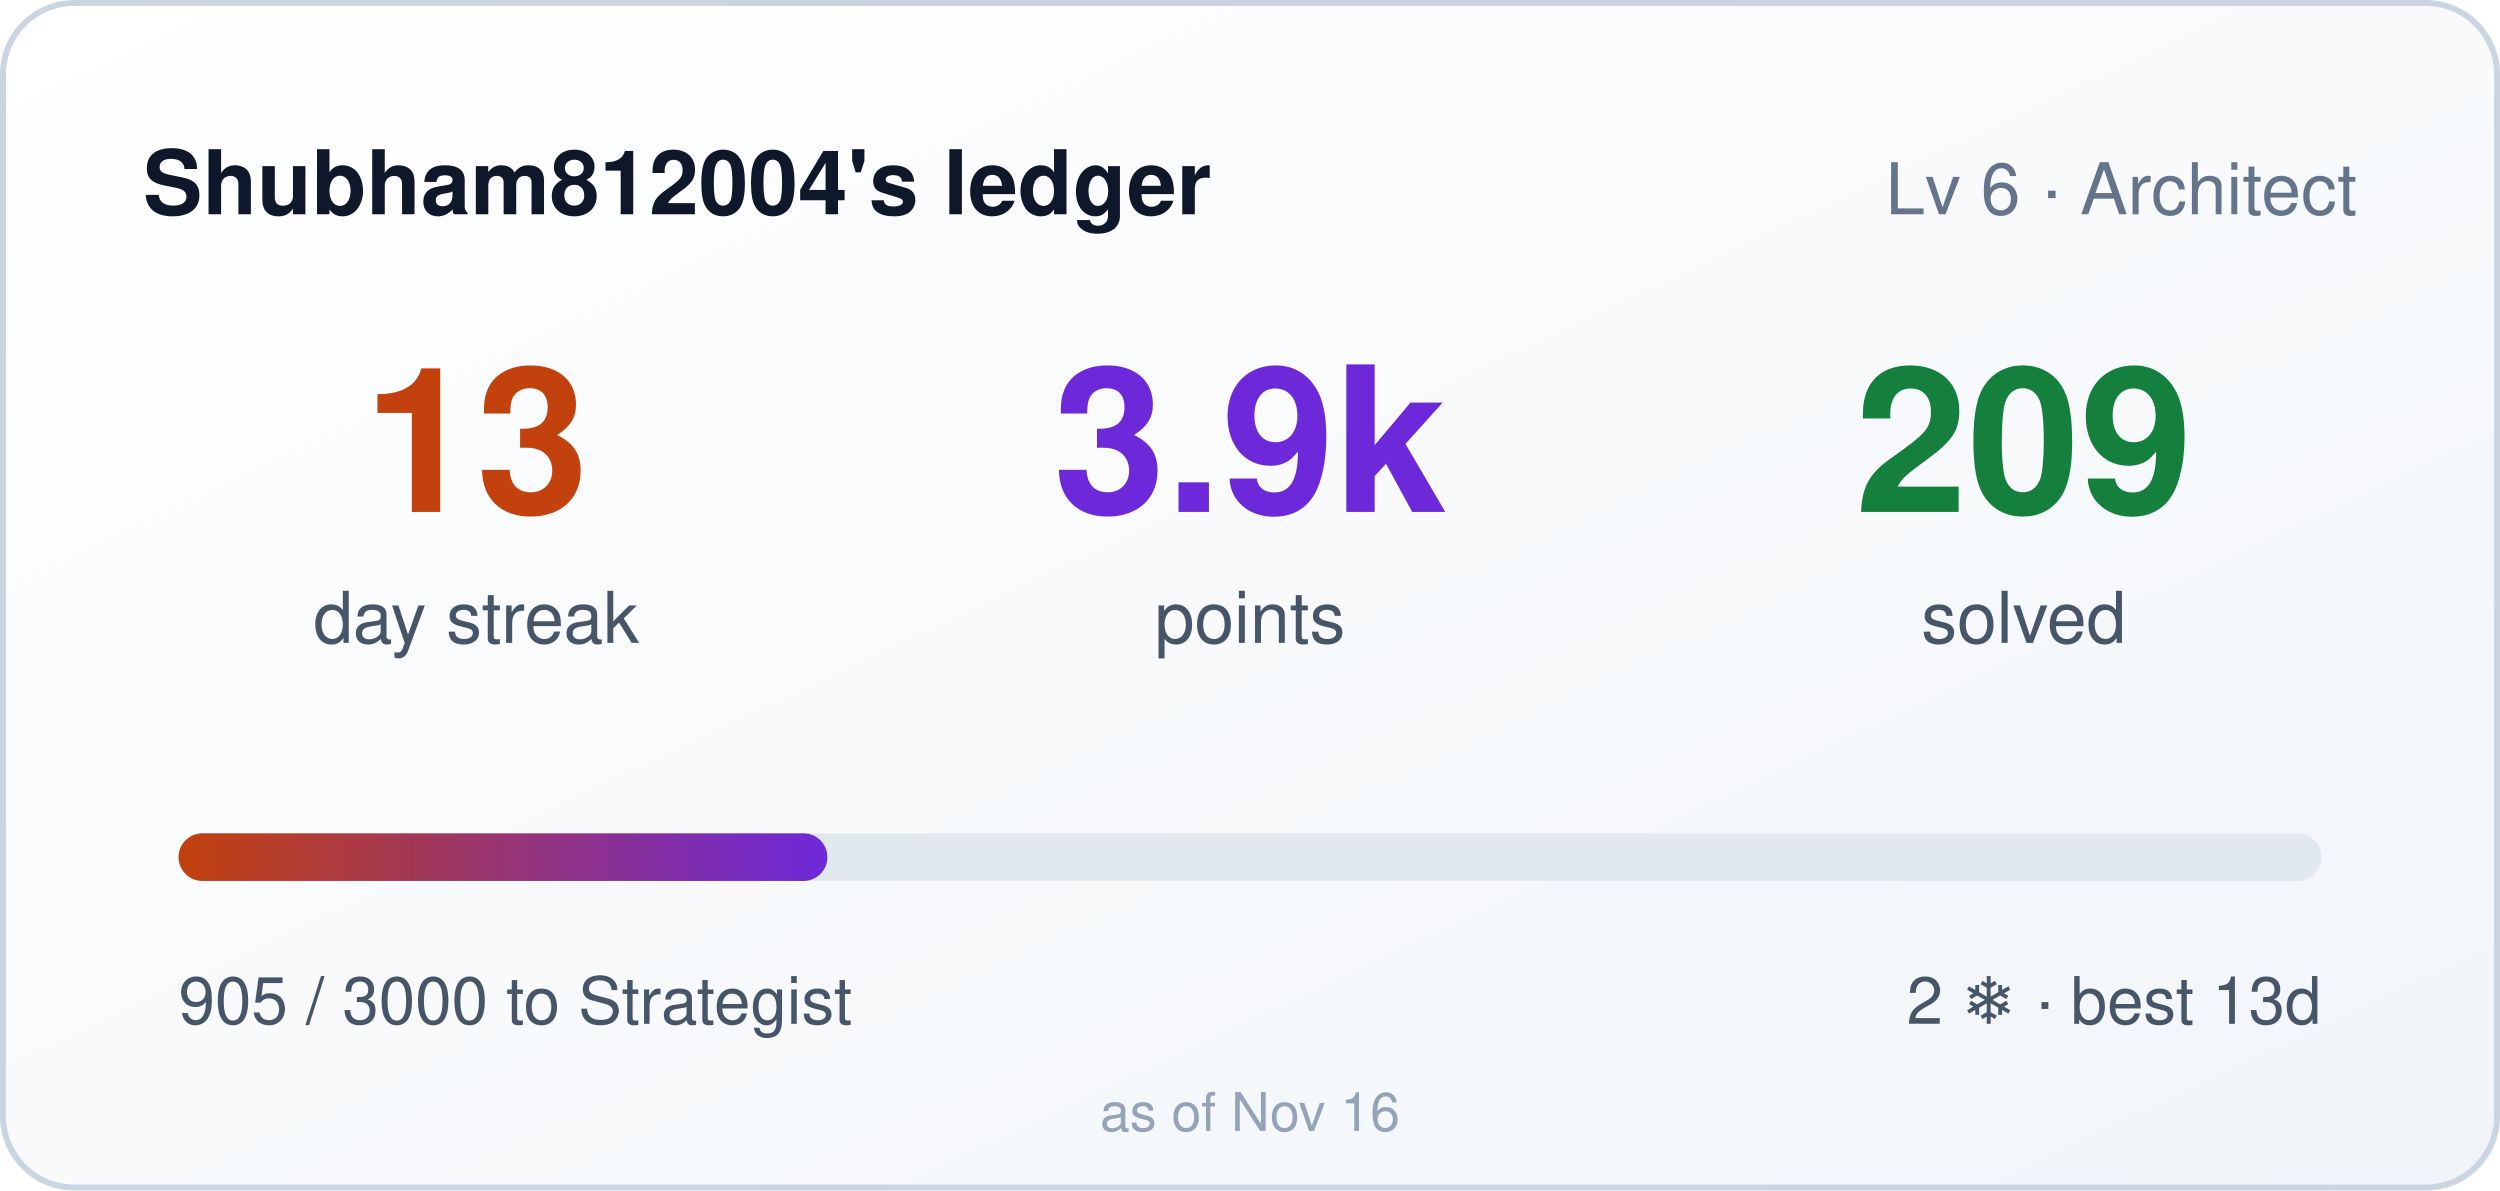
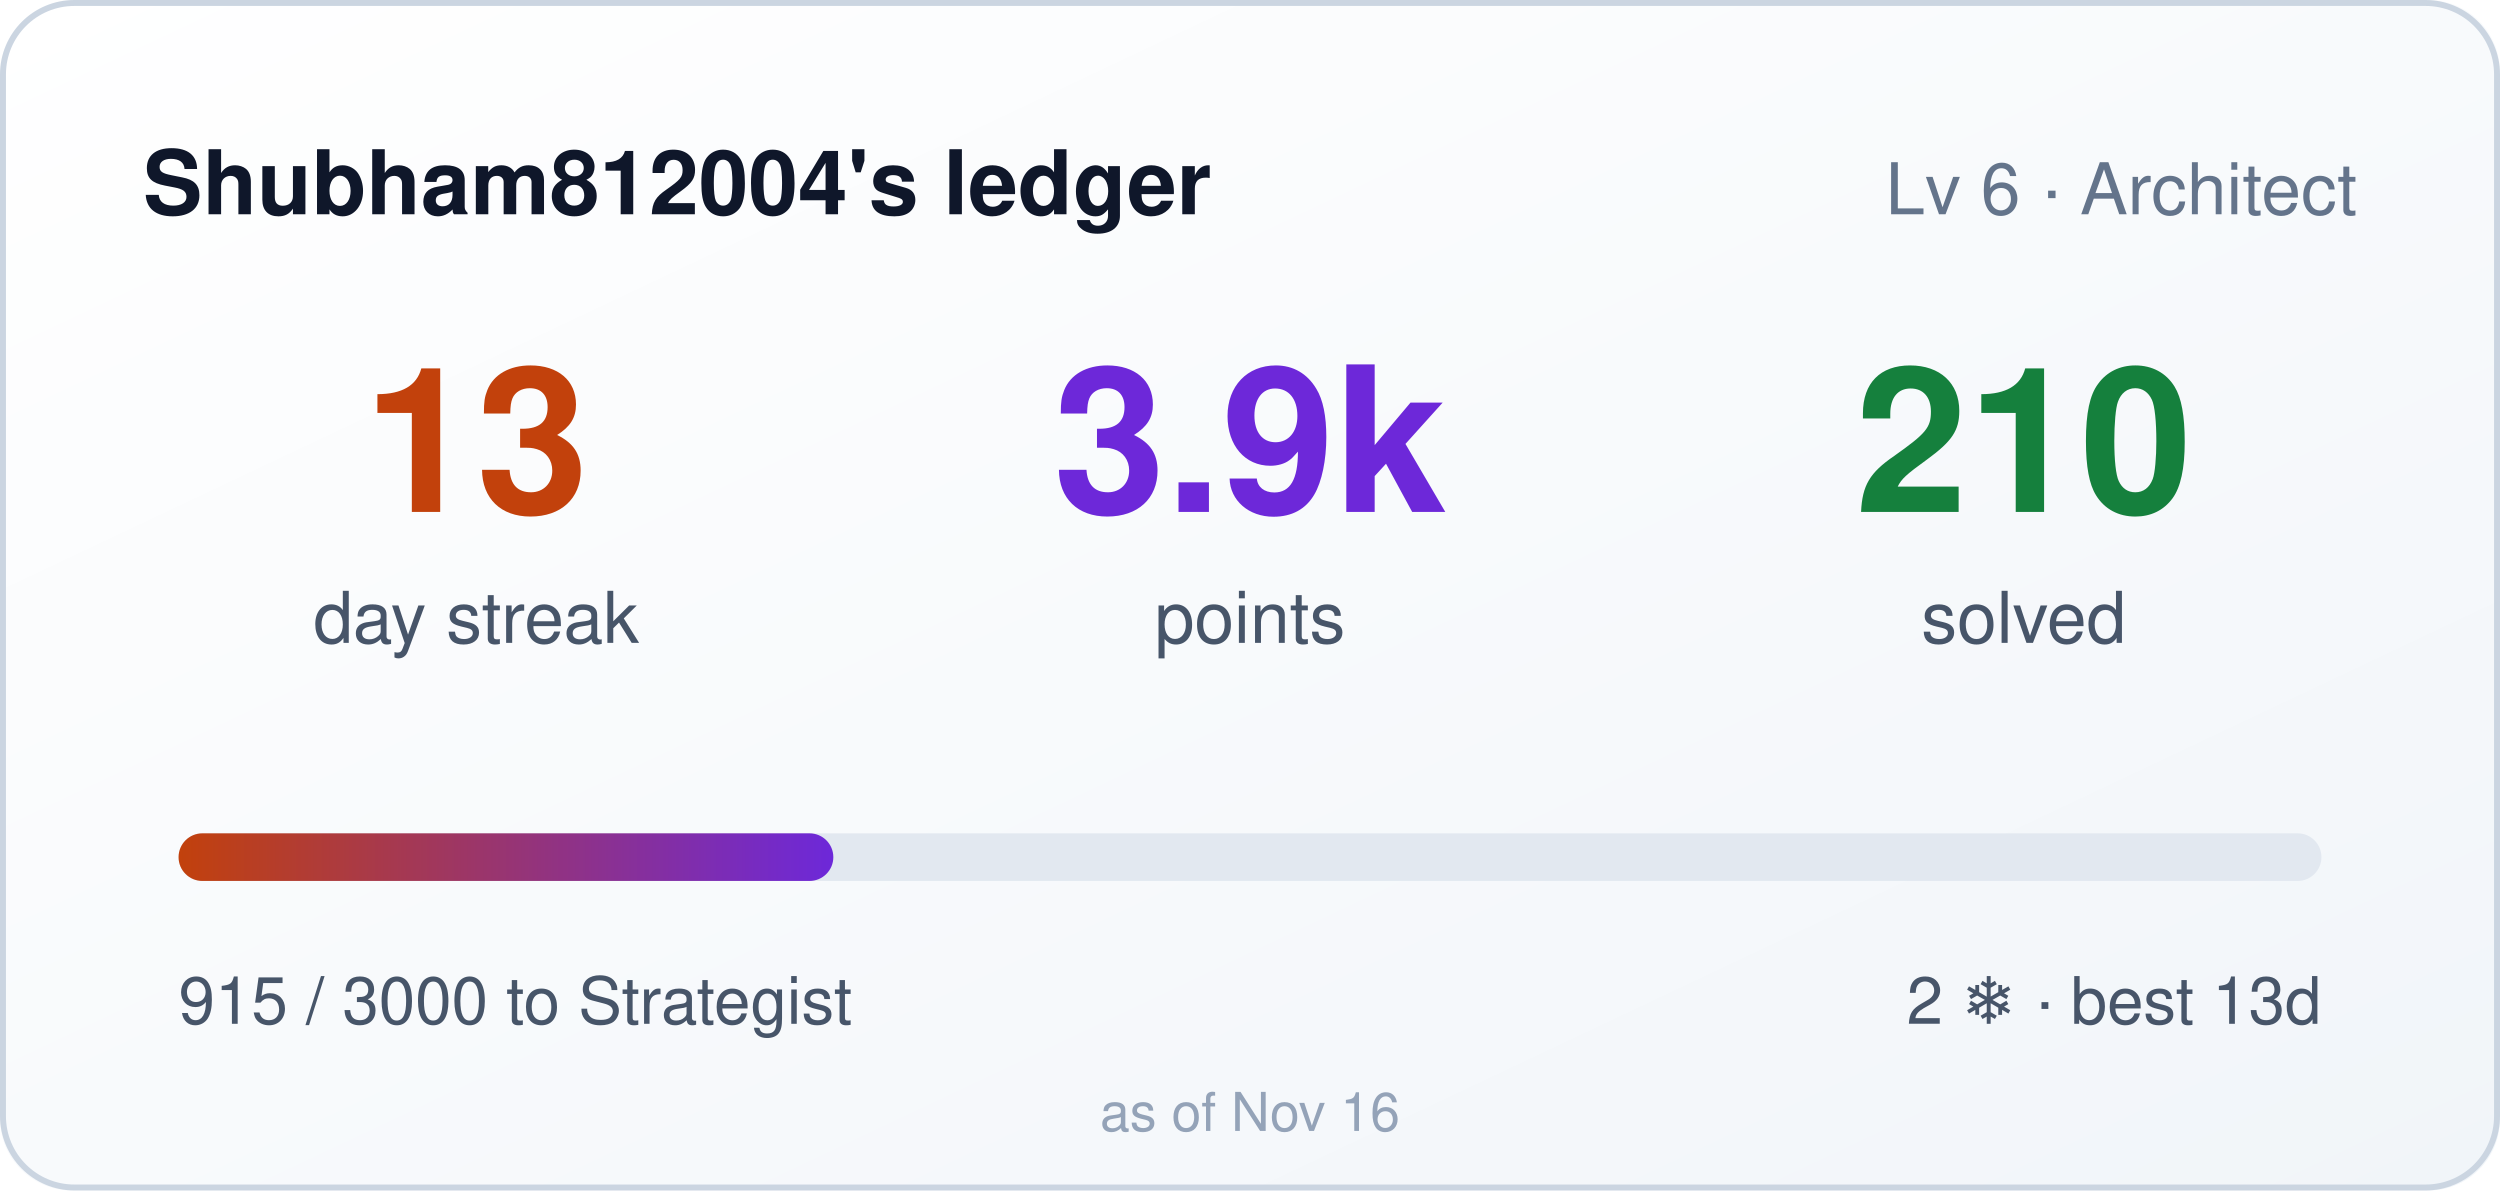
- <svg xmlns="http://www.w3.org/2000/svg" width="420" height="200" role="img" aria-label="Shubham812004's ledger: 13 day streak, 3905 points">
+ <svg xmlns="http://www.w3.org/2000/svg" width="420" height="200" role="img" aria-label="Shubham812004's ledger: 13 day streak, 3915 points">
  <style>
    .bar,.n{transform-box:fill-box}
    .bar{transform-origin:left center}
    @media (prefers-reduced-motion: no-preference){
      .bar{animation:cl-grow .9s cubic-bezier(.22,1,.36,1) both}
      .n{animation:cl-rise .5s ease-out both}
      .n2{animation-delay:.08s}
      .n3{animation-delay:.16s}
    }
    @keyframes cl-grow{from{transform:scaleX(0)}to{transform:scaleX(1)}}
    @keyframes cl-rise{from{opacity:0;transform:translateY(6px)}to{opacity:1;transform:none}}
  </style>
  <defs>
    <linearGradient id="bg" x1="0" y1="0" x2="1" y2="1">
      <stop offset="0" stop-color="#ffffff" />
      <stop offset="1" stop-color="#f1f5f9" />
    </linearGradient>
    <linearGradient id="bar" x1="0" y1="0" x2="1" y2="0">
      <stop offset="0" stop-color="#c2410c" />
      <stop offset="1" stop-color="#6d28d9" />
    </linearGradient>
  </defs>
  <rect width="420" height="200" rx="12" fill="url(#bg)" />
  <rect x="0.5" y="0.5" width="419" height="199" rx="12" fill="none" stroke="#cbd5e1" />
  <text x="24" y="36" fill="#0f172a" font-size="15" font-weight="600" font-family="Segoe UI,Helvetica,Arial,sans-serif">Shubham812004's ledger</text>
  <text x="396" y="36" fill="#64748b" font-size="12" text-anchor="end" font-family="Segoe UI,Helvetica,Arial,sans-serif">Lv 6 · Architect</text>
  <g font-family="Segoe UI,Helvetica,Arial,sans-serif">
    <text class="n n1" x="80" y="86" fill="#c2410c" font-size="34" font-weight="700" text-anchor="middle">13</text>
    <text x="80" y="108" fill="#475569" font-size="12" text-anchor="middle">day streak</text>
    <text class="n n2" x="210" y="86" fill="#6d28d9" font-size="34" font-weight="700" text-anchor="middle">3.9k</text>
    <text x="210" y="108" fill="#475569" font-size="12" text-anchor="middle">points</text>
-     <text class="n n3" x="340" y="86" fill="#15803d" font-size="34" font-weight="700" text-anchor="middle">209</text>
+     <text class="n n3" x="340" y="86" fill="#15803d" font-size="34" font-weight="700" text-anchor="middle">210</text>
    <text x="340" y="108" fill="#475569" font-size="12" text-anchor="middle">solved</text>
  </g>
  <rect x="30" y="140" width="360" height="8" rx="4" fill="#e2e8f0" />
-   <rect class="bar" x="30" y="140" width="109" height="8" rx="4" fill="url(#bar)" />
-   <text x="30" y="172" fill="#475569" font-size="11" font-family="Segoe UI,Helvetica,Arial,sans-serif">905 / 3000 to Strategist</text>
+   <rect class="bar" x="30" y="140" width="110" height="8" rx="4" fill="url(#bar)" />
+   <text x="30" y="172" fill="#475569" font-size="11" font-family="Segoe UI,Helvetica,Arial,sans-serif">915 / 3000 to Strategist</text>
  <text x="390" y="172" fill="#475569" font-size="11" text-anchor="end" font-family="Segoe UI,Helvetica,Arial,sans-serif">2 ❄ · best 13d</text>
  <text x="210" y="190" fill="#94a3b8" font-size="9" text-anchor="middle" font-family="Segoe UI,Helvetica,Arial,sans-serif">as of Nov 16</text>
</svg>
